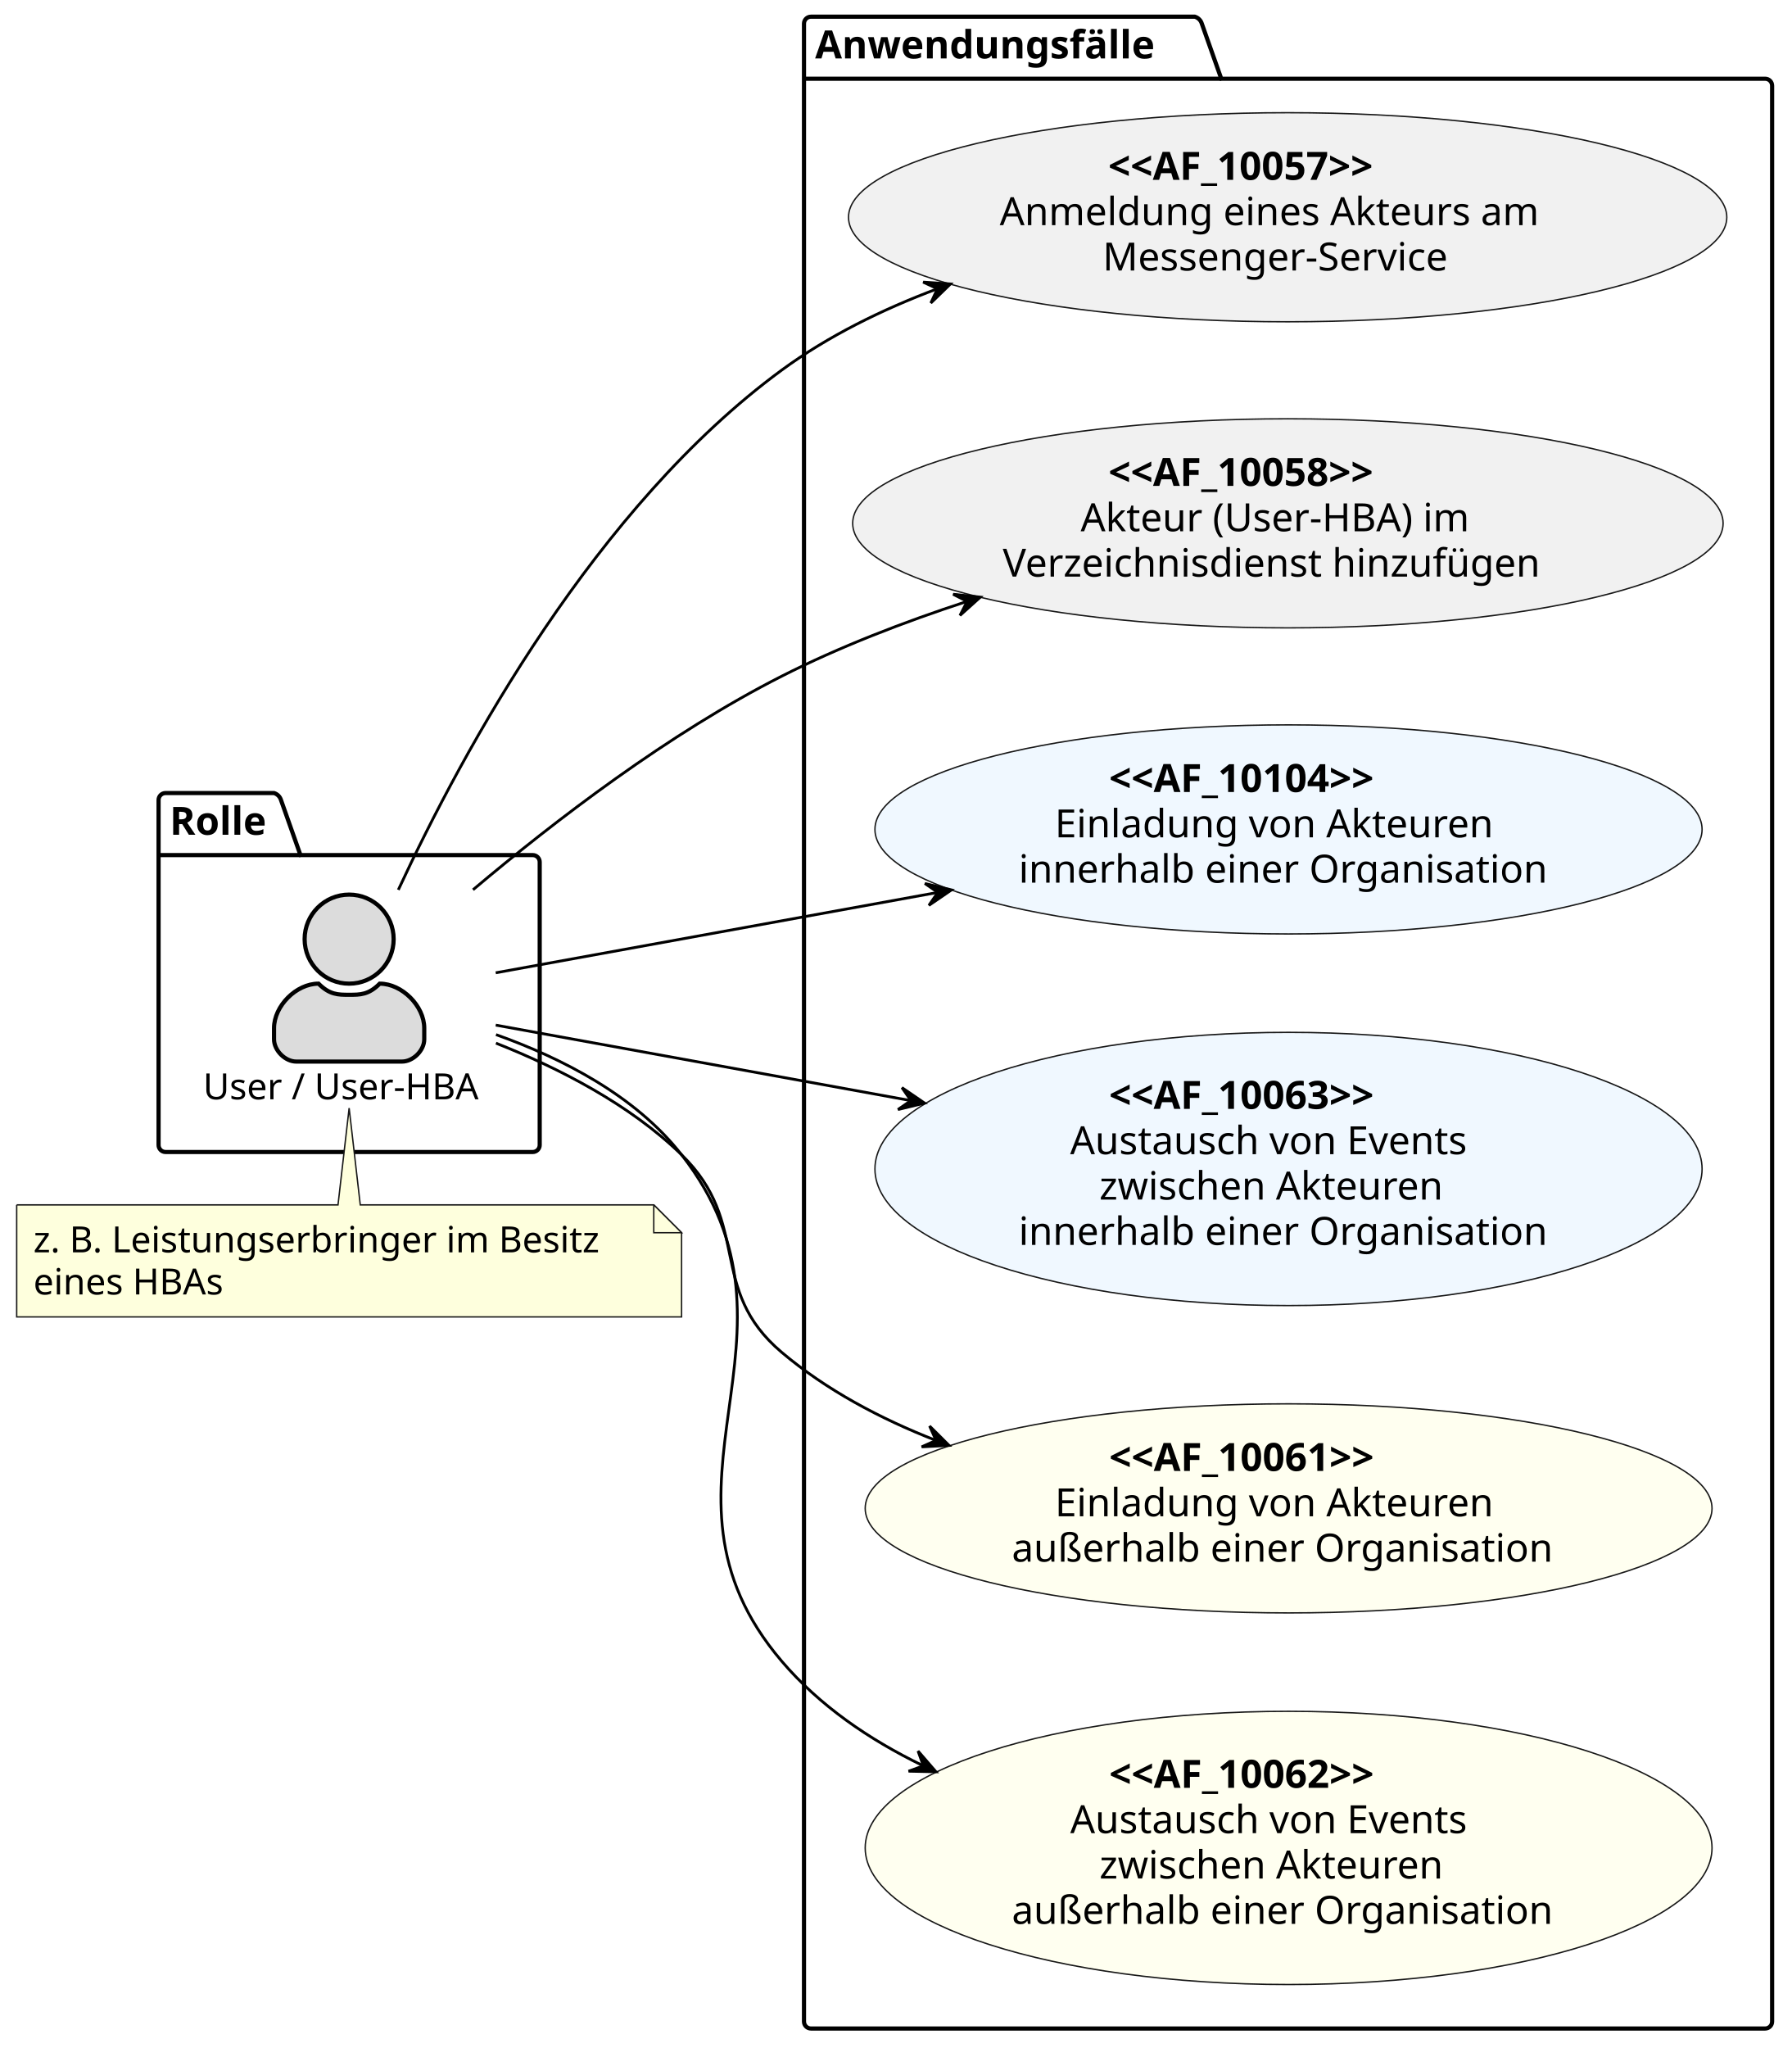
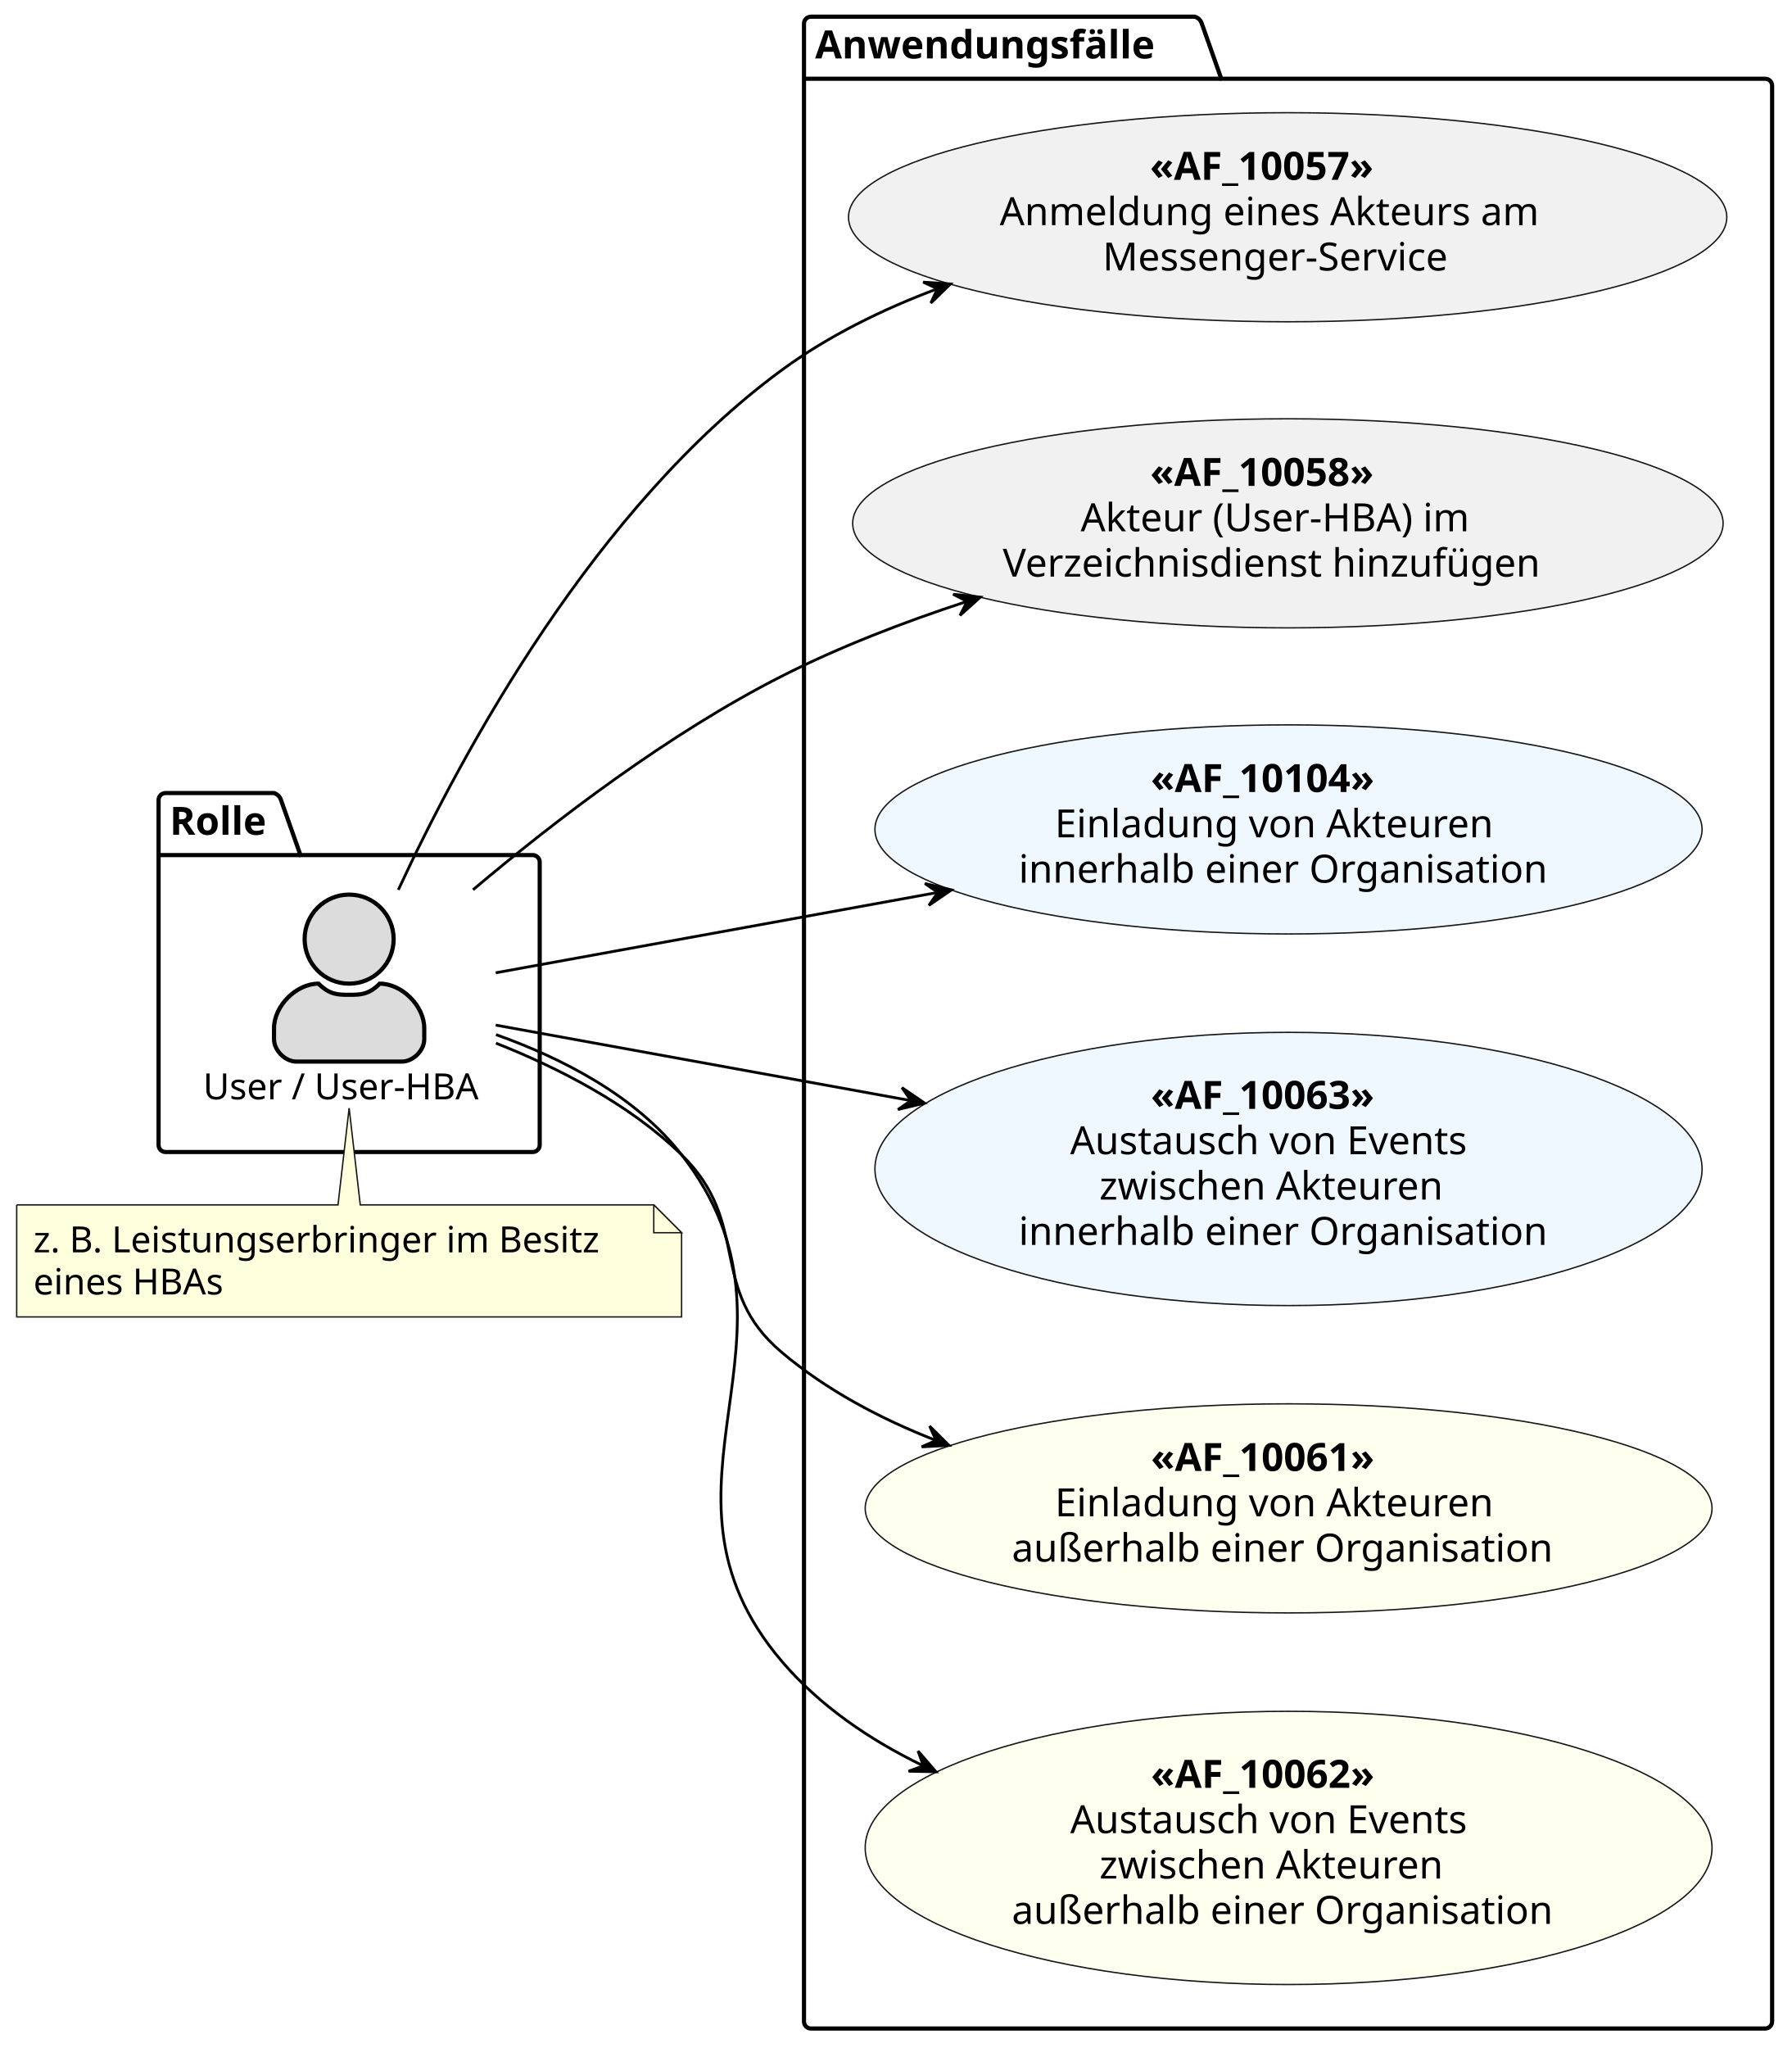
<svg xmlns="http://www.w3.org/2000/svg" contentStyleType="text/css" height="1472px" preserveAspectRatio="none" style="width:1288px;height:1472px;background:#FFFFFF;" version="1.1" viewBox="0 0 1288 1472" width="1288px" zoomAndPan="magnify">
  <defs />
  <g>
    <g id="cluster_Rolle">
-       <path d="M119,570 L197,570 A7.5,7.5 0 0 1 202,575 L216,614.594 L383,614.594 A5,5 0 0 1 388,619.594 L388,823 A5,5 0 0 1 383,828 L119,828 A5,5 0 0 1 114,823 L114,575 A5,5 0 0 1 119,570 " style="stroke:#000000;stroke-width:3.0;fill:none;" />
-       <line style="stroke:#000000;stroke-width:3.0;fill:none;" x1="114" x2="216" y1="614.594" y2="614.594" />
+       <path d="M119,570 L197,570 A7.5,7.5 0 0 1 202,575 L216,614.594 L383,614.594 A5,5 0 0 1 388,619.594 L388,823 A5,5 0 0 1 383,828 L119,828 A5,5 0 0 1 114,823 L114,575 A5,5 0 0 1 119,570 " fill="none" style="stroke:#000000;stroke-width:3.0;" />
+       <line style="stroke:#000000;stroke-width:3.0;" x1="114" x2="216" y1="614.594" y2="614.594" />
      <text fill="#000000" font-family="sans-serif" font-size="28" font-weight="bold" lengthAdjust="spacing" textLength="76" x="122" y="599.99">Rolle</text>
    </g>
    <g id="cluster_Anwendungsfälle">
-       <path d="M583,12 L859,12 A7.5,7.5 0 0 1 864,17 L878,56.594 L1269,56.594 A5,5 0 0 1 1274,61.594 L1274,1453 A5,5 0 0 1 1269,1458 L583,1458 A5,5 0 0 1 578,1453 L578,17 A5,5 0 0 1 583,12 " style="stroke:#000000;stroke-width:3.0;fill:none;" />
-       <line style="stroke:#000000;stroke-width:3.0;fill:none;" x1="578" x2="878" y1="56.594" y2="56.594" />
+       <path d="M583,12 L859,12 A7.5,7.5 0 0 1 864,17 L878,56.594 L1269,56.594 A5,5 0 0 1 1274,61.594 L1274,1453 A5,5 0 0 1 1269,1458 L583,1458 A5,5 0 0 1 578,1453 L578,17 A5,5 0 0 1 583,12 " fill="none" style="stroke:#000000;stroke-width:3.0;" />
+       <line style="stroke:#000000;stroke-width:3.0;" x1="578" x2="878" y1="56.594" y2="56.594" />
      <text fill="#000000" font-family="sans-serif" font-size="28" font-weight="bold" lengthAdjust="spacing" textLength="274" x="586" y="41.99">Anwendungsfälle</text>
    </g>
    <g id="elem_uuh">
      <ellipse cx="251" cy="675" fill="#DCDCDC" rx="32" ry="32" style="stroke:#000000;stroke-width:3.0;" />
      <path d="M251,715 C259,715 265,715 273,707 C289,707 305,723 305,739 L305,747 C305,755 297,763 289,763 L213,763 C205,763 197,755 197,747 L197,739 C197,723 213,707 229,707 C237,715 243,715 251,715 " fill="#DCDCDC" style="stroke:#000000;stroke-width:3.0;" />
      <text fill="#000000" font-family="Aapex" font-size="26" lengthAdjust="spacing" textLength="210" x="146" y="790.134">User / User-HBA</text>
    </g>
    <g id="elem_UC1">
      <ellipse cx="925.713" cy="156.142" fill="#F1F1F1" rx="315.713" ry="75.142" style="stroke:#181818;stroke-width:1.0;" />
-       <text fill="#000000" font-family="sans-serif" font-size="28" font-weight="bold" lengthAdjust="spacing" textLength="250" x="796.713" y="129.241">&lt;&lt;AF_10057&gt;&gt;</text>
-       <text fill="#000000" font-family="sans-serif" font-size="28" lengthAdjust="spacing" textLength="8" x="1046.713" y="129.241"> </text>
+       <text fill="#000000" font-family="sans-serif" font-size="28" font-weight="bold" lengthAdjust="spacing" textLength="190" x="826.713" y="129.241">«AF_10057»</text>
+       <text fill="#000000" font-family="sans-serif" font-size="28" lengthAdjust="spacing" textLength="8" x="1016.713" y="129.241"> </text>
      <text fill="#000000" font-family="sans-serif" font-size="28" lengthAdjust="spacing" textLength="406" x="718.713" y="161.835">Anmeldung eines Akteurs am</text>
      <text fill="#000000" font-family="sans-serif" font-size="28" lengthAdjust="spacing" textLength="266" x="792.713" y="194.429">Messenger-Service</text>
    </g>
    <g id="elem_UC2">
      <ellipse cx="925.884" cy="376.142" fill="#F1F1F1" rx="312.884" ry="75.142" style="stroke:#181818;stroke-width:1.0;" />
-       <text fill="#000000" font-family="sans-serif" font-size="28" font-weight="bold" lengthAdjust="spacing" textLength="250" x="796.884" y="349.241">&lt;&lt;AF_10058&gt;&gt;</text>
-       <text fill="#000000" font-family="sans-serif" font-size="28" lengthAdjust="spacing" textLength="8" x="1046.884" y="349.241"> </text>
+       <text fill="#000000" font-family="sans-serif" font-size="28" font-weight="bold" lengthAdjust="spacing" textLength="190" x="826.884" y="349.241">«AF_10058»</text>
+       <text fill="#000000" font-family="sans-serif" font-size="28" lengthAdjust="spacing" textLength="8" x="1016.884" y="349.241"> </text>
      <text fill="#000000" font-family="sans-serif" font-size="28" lengthAdjust="spacing" textLength="290" x="776.884" y="381.835">Akteur (User-HBA) im</text>
      <text fill="#000000" font-family="sans-serif" font-size="28" lengthAdjust="spacing" textLength="410" x="720.884" y="414.429">Verzeichnisdienst hinzufügen</text>
    </g>
    <g id="elem_UC3">
      <ellipse cx="926.328" cy="596.142" fill="#F0F8FF" rx="297.328" ry="75.142" style="stroke:#181818;stroke-width:1.0;" />
-       <text fill="#000000" font-family="sans-serif" font-size="28" font-weight="bold" lengthAdjust="spacing" textLength="250" x="797.328" y="569.241">&lt;&lt;AF_10104&gt;&gt;</text>
-       <text fill="#000000" font-family="sans-serif" font-size="28" lengthAdjust="spacing" textLength="8" x="1047.328" y="569.241"> </text>
+       <text fill="#000000" font-family="sans-serif" font-size="28" font-weight="bold" lengthAdjust="spacing" textLength="190" x="827.328" y="569.241">«AF_10104»</text>
+       <text fill="#000000" font-family="sans-serif" font-size="28" lengthAdjust="spacing" textLength="8" x="1017.328" y="569.241"> </text>
      <text fill="#000000" font-family="sans-serif" font-size="28" lengthAdjust="spacing" textLength="328" x="758.328" y="601.835">Einladung von Akteuren</text>
      <text fill="#000000" font-family="sans-serif" font-size="28" lengthAdjust="spacing" textLength="388" x="732.328" y="634.429">innerhalb einer Organisation</text>
    </g>
    <g id="elem_UC4">
      <ellipse cx="926.328" cy="840.189" fill="#F0F8FF" rx="297.328" ry="98.189" style="stroke:#181818;stroke-width:1.0;" />
-       <text fill="#000000" font-family="sans-serif" font-size="28" font-weight="bold" lengthAdjust="spacing" textLength="250" x="797.328" y="796.992">&lt;&lt;AF_10063&gt;&gt;</text>
-       <text fill="#000000" font-family="sans-serif" font-size="28" lengthAdjust="spacing" textLength="8" x="1047.328" y="796.992"> </text>
+       <text fill="#000000" font-family="sans-serif" font-size="28" font-weight="bold" lengthAdjust="spacing" textLength="190" x="827.328" y="796.992">«AF_10063»</text>
+       <text fill="#000000" font-family="sans-serif" font-size="28" lengthAdjust="spacing" textLength="8" x="1017.328" y="796.992"> </text>
      <text fill="#000000" font-family="sans-serif" font-size="28" lengthAdjust="spacing" textLength="306" x="769.328" y="829.586">Austausch von Events</text>
      <text fill="#000000" font-family="sans-serif" font-size="28" lengthAdjust="spacing" textLength="264" x="790.328" y="862.179">zwischen Akteuren</text>
      <text fill="#000000" font-family="sans-serif" font-size="28" lengthAdjust="spacing" textLength="388" x="732.328" y="894.773">innerhalb einer Organisation</text>
    </g>
    <g id="elem_UC5">
      <ellipse cx="926.399" cy="1084.142" fill="#FFFFF0" rx="304.399" ry="75.142" style="stroke:#181818;stroke-width:1.0;" />
-       <text fill="#000000" font-family="sans-serif" font-size="28" font-weight="bold" lengthAdjust="spacing" textLength="250" x="797.399" y="1057.241">&lt;&lt;AF_10061&gt;&gt;</text>
-       <text fill="#000000" font-family="sans-serif" font-size="28" lengthAdjust="spacing" textLength="8" x="1047.399" y="1057.241"> </text>
+       <text fill="#000000" font-family="sans-serif" font-size="28" font-weight="bold" lengthAdjust="spacing" textLength="190" x="827.399" y="1057.241">«AF_10061»</text>
+       <text fill="#000000" font-family="sans-serif" font-size="28" lengthAdjust="spacing" textLength="8" x="1017.399" y="1057.241"> </text>
      <text fill="#000000" font-family="sans-serif" font-size="28" lengthAdjust="spacing" textLength="328" x="758.399" y="1089.835">Einladung von Akteuren</text>
      <text fill="#000000" font-family="sans-serif" font-size="28" lengthAdjust="spacing" textLength="398" x="727.399" y="1122.429">außerhalb einer Organisation</text>
    </g>
    <g id="elem_UC6">
      <ellipse cx="926.399" cy="1328.189" fill="#FFFFF0" rx="304.399" ry="98.189" style="stroke:#181818;stroke-width:1.0;" />
-       <text fill="#000000" font-family="sans-serif" font-size="28" font-weight="bold" lengthAdjust="spacing" textLength="250" x="797.399" y="1284.992">&lt;&lt;AF_10062&gt;&gt;</text>
-       <text fill="#000000" font-family="sans-serif" font-size="28" lengthAdjust="spacing" textLength="8" x="1047.399" y="1284.992"> </text>
+       <text fill="#000000" font-family="sans-serif" font-size="28" font-weight="bold" lengthAdjust="spacing" textLength="190" x="827.399" y="1284.992">«AF_10062»</text>
+       <text fill="#000000" font-family="sans-serif" font-size="28" lengthAdjust="spacing" textLength="8" x="1017.399" y="1284.992"> </text>
      <text fill="#000000" font-family="sans-serif" font-size="28" lengthAdjust="spacing" textLength="306" x="769.399" y="1317.585">Austausch von Events</text>
      <text fill="#000000" font-family="sans-serif" font-size="28" lengthAdjust="spacing" textLength="264" x="790.399" y="1350.179">zwischen Akteuren</text>
      <text fill="#000000" font-family="sans-serif" font-size="28" lengthAdjust="spacing" textLength="398" x="727.399" y="1382.773">außerhalb einer Organisation</text>
    </g>
-     <g id="elem_GMN18">
+     <g id="elem_GMN17">
      <path d="M12,866 L12,946.531 A0,0 0 0 0 12,946.531 L490,946.531 A0,0 0 0 0 490,946.531 L490,886 L470,866 L259,866 L251,796.42 L243,866 L12,866 A0,0 0 0 0 12,866 " fill="#FEFFDD" style="stroke:#181818;stroke-width:1.0;" />
      <path d="M470,866 L470,886 L490,886 L470,866 " fill="#FEFFDD" style="stroke:#181818;stroke-width:1.0;" />
      <text fill="#000000" font-family="sans-serif" font-size="26" lengthAdjust="spacing" textLength="428" x="24" y="900.134">z. B. Leistungserbringer im Besitz</text>
      <text fill="#000000" font-family="sans-serif" font-size="26" lengthAdjust="spacing" textLength="146" x="24" y="930.399">eines HBAs</text>
    </g>
    <g id="link_uuh_UC1">
      <path d="M286.36,639.58 C333.28,538.5 428.28,364.14 562,266 C595.34,241.54 634.16,222.46 673.78,207.58 " fill="none" id="uuh-to-UC1" style="stroke:#000000;stroke-width:2.0;" />
      <polygon fill="#000000" points="683.32,204.08,663.665,202.785,673.935,207.532,669.188,217.802,683.32,204.08" style="stroke:#000000;stroke-width:2.0;" />
    </g>
    <g id="link_uuh_UC2">
      <path d="M340.06,639.52 C399.12,589.72 480.94,527.12 562,486 C603.56,464.92 649.9,447.06 695.16,432.28 " fill="none" id="uuh-to-UC2" style="stroke:#000000;stroke-width:2.0;" />
      <polygon fill="#000000" points="704.8,429.18,685.21,427.123,695.288,432.265,690.146,442.343,704.8,429.18" style="stroke:#000000;stroke-width:2.0;" />
    </g>
    <g id="link_uuh_UC3">
      <path d="M356.38,699.2 C440.94,683.82 564.12,661.44 674.12,641.44 " fill="none" id="uuh-to-UC3" style="stroke:#000000;stroke-width:2.0;" />
      <polygon fill="#000000" points="684.06,639.62,664.913,634.994,674.224,641.421,667.796,650.732,684.06,639.62" style="stroke:#000000;stroke-width:2.0;" />
    </g>
    <g id="link_uuh_UC4">
      <path d="M356.38,736.8 C435.96,751.26 549.76,771.96 654.58,791.02 " fill="none" id="uuh-to-UC4" style="stroke:#000000;stroke-width:2.0;" />
      <polygon fill="#000000" points="664.7,792.86,648.436,781.748,654.864,791.059,645.553,797.486,664.7,792.86" style="stroke:#000000;stroke-width:2.0;" />
    </g>
    <g id="link_uuh_UC5">
      <path d="M356.54,749.76 C401.74,767.66 452.8,793.82 490,830 C540.72,879.34 507.92,926.38 562,972 C594.12,999.1 632.74,1019.64 672.64,1035.22 " fill="none" id="uuh-to-UC5" style="stroke:#000000;stroke-width:2.0;" />
      <polygon fill="#000000" points="682.26,1038.88,668.303,1024.98,672.919,1035.309,662.59,1039.926,682.26,1038.88" style="stroke:#000000;stroke-width:2.0;" />
    </g>
    <g id="link_uuh_UC6">
      <path d="M356.58,743.64 C404.04,760.54 456.98,787.66 490,830 C591.42,960.04 455.04,1068.48 562,1194 C589.24,1225.98 624.86,1250.32 663.1,1268.86 " fill="none" id="uuh-to-UC6" style="stroke:#000000;stroke-width:2.0;" />
      <polygon fill="#000000" points="672.88,1273.46,659.993,1258.563,663.83,1269.206,653.187,1273.043,672.88,1273.46" style="stroke:#000000;stroke-width:2.0;" />
    </g>
  </g>
</svg>
